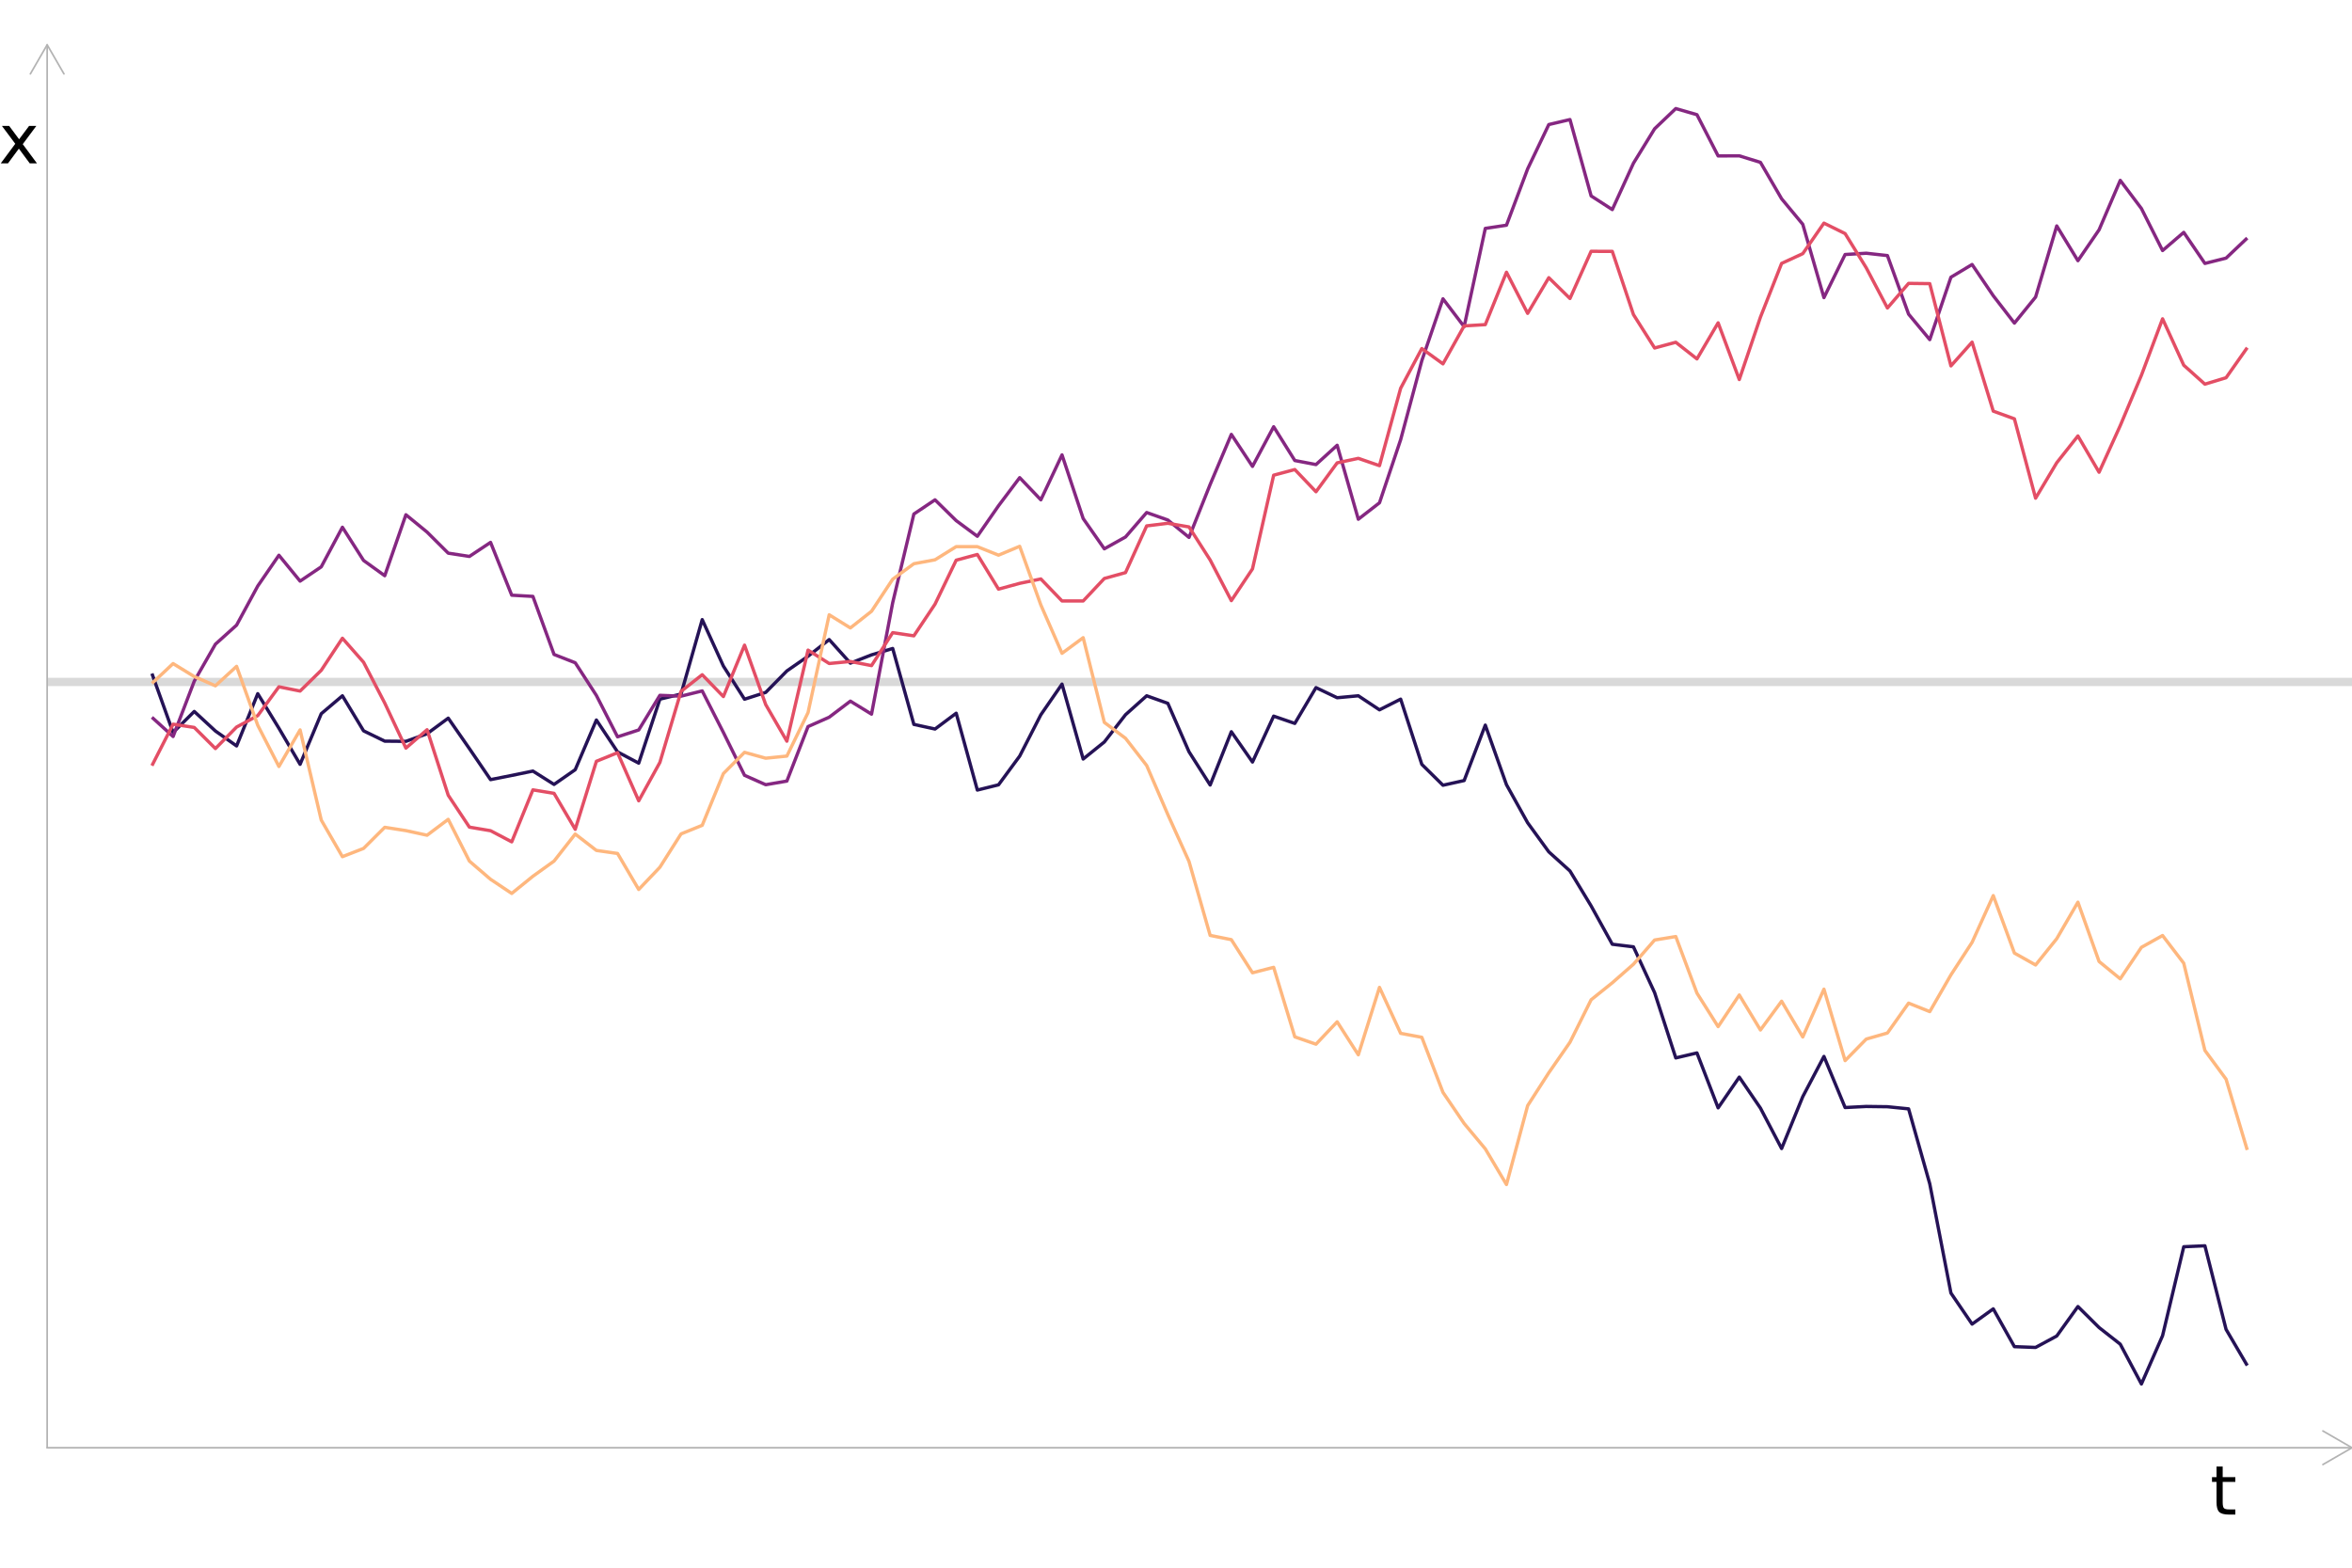
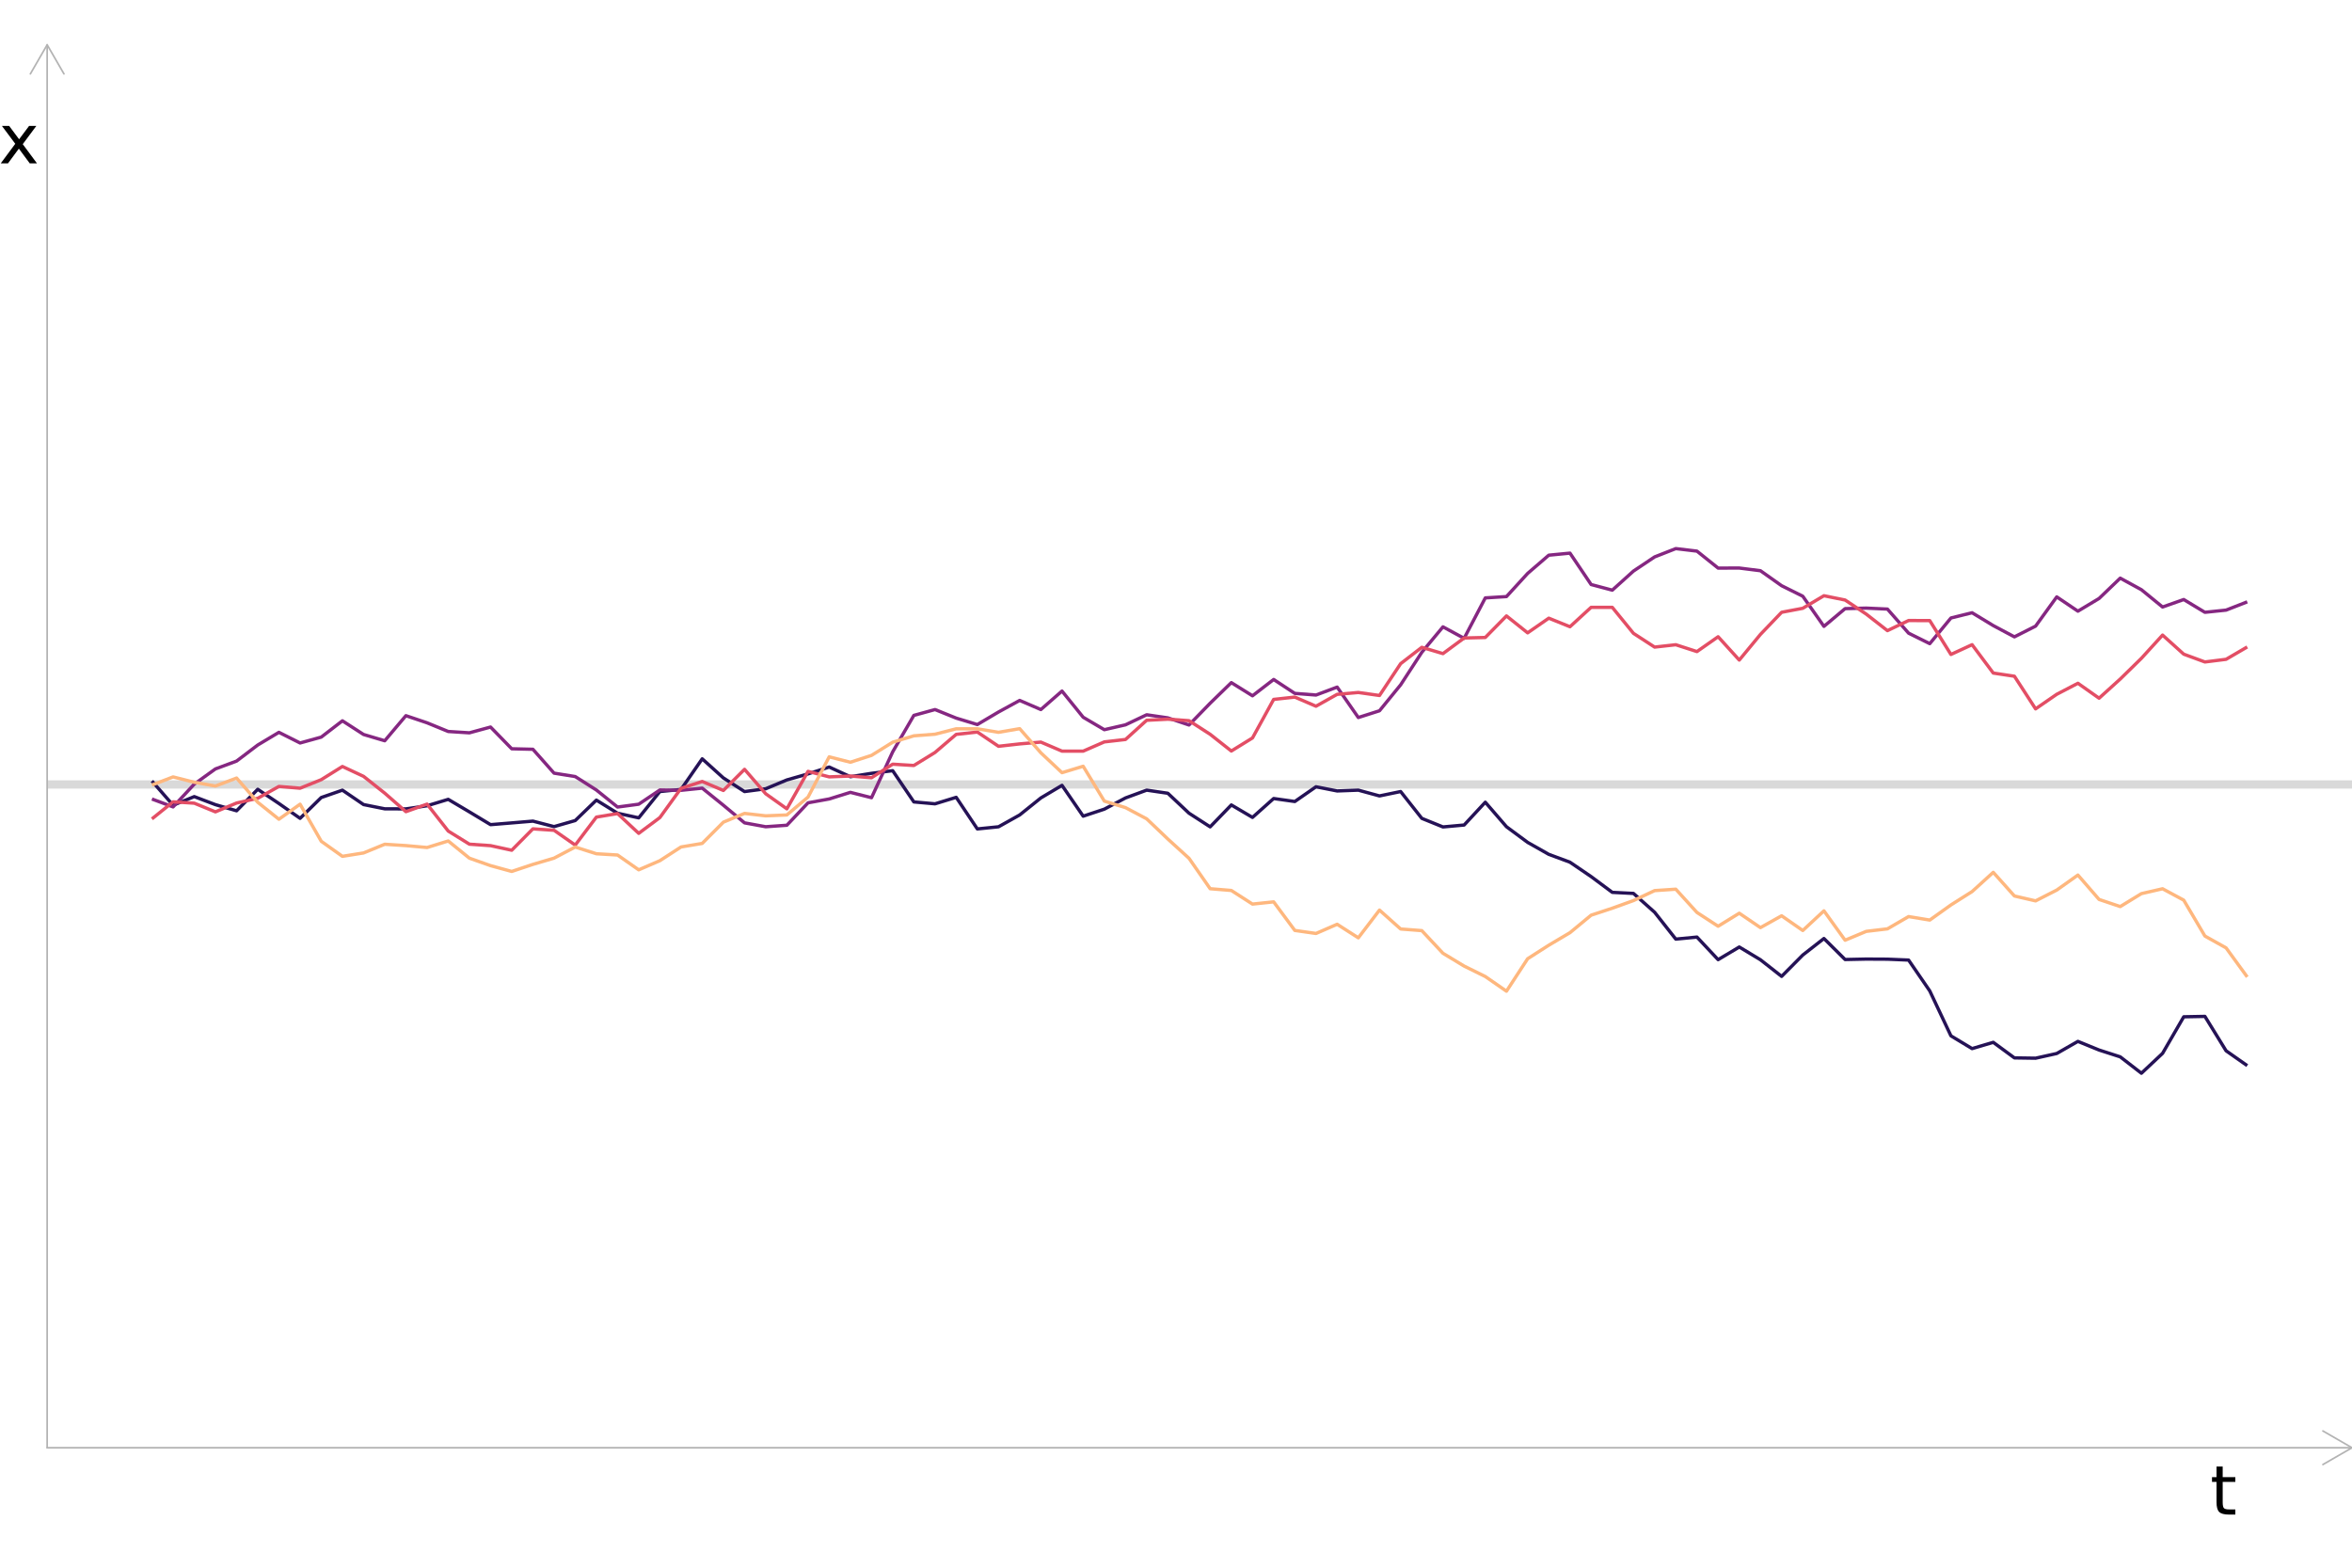
<svg xmlns="http://www.w3.org/2000/svg" xmlns:xlink="http://www.w3.org/1999/xlink" width="756" height="504" viewBox="0 0 756 504">
  <defs>
    <g>
      <g id="glyph-0-0">
        <path d="M 1.094 3.891 L 1.094 -15.516 L 12.094 -15.516 L 12.094 3.891 Z M 2.328 2.672 L 10.875 2.672 L 10.875 -14.281 L 2.328 -14.281 Z M 2.328 2.672 " />
      </g>
      <g id="glyph-0-1">
        <path d="M 4.031 -15.453 L 4.031 -12.031 L 8.094 -12.031 L 8.094 -10.5 L 4.031 -10.5 L 4.031 -3.969 C 4.031 -2.988 4.16 -2.359 4.422 -2.078 C 4.691 -1.797 5.238 -1.656 6.062 -1.656 L 8.094 -1.656 L 8.094 0 L 6.062 0 C 4.539 0 3.488 -0.281 2.906 -0.844 C 2.332 -1.414 2.047 -2.457 2.047 -3.969 L 2.047 -10.5 L 0.594 -10.5 L 0.594 -12.031 L 2.047 -12.031 L 2.047 -15.453 Z M 4.031 -15.453 " />
      </g>
      <g id="glyph-0-2">
        <path d="M 12.078 -12.031 L 7.719 -6.172 L 12.297 0 L 9.969 0 L 6.469 -4.734 L 2.969 0 L 0.641 0 L 5.312 -6.297 L 1.031 -12.031 L 3.359 -12.031 L 6.547 -7.75 L 9.75 -12.031 Z M 12.078 -12.031 " />
      </g>
    </g>
    <clipPath id="clip-0">
-       <path clip-rule="nonzero" d="M 15.16 217 L 756 217 L 756 221 L 15.16 221 Z M 15.16 217 " />
+       <path clip-rule="nonzero" d="M 15.16 250 L 756 250 L 756 254 L 15.16 254 Z M 15.16 250 " />
    </clipPath>
  </defs>
  <rect x="-75.6" y="-50.4" width="907.2" height="604.8" fill="rgb(100%, 100%, 100%)" fill-opacity="1" />
  <g clip-path="url(#clip-0)">
-     <path fill="none" stroke-width="2.667" stroke-linecap="butt" stroke-linejoin="round" stroke="rgb(85.098%, 85.098%, 85.098%)" stroke-opacity="1" stroke-miterlimit="10" d="M 15.16 219.242 L 756 219.242 " />
+     <path fill="none" stroke-width="2.667" stroke-linecap="butt" stroke-linejoin="round" stroke="rgb(85.098%, 85.098%, 85.098%)" stroke-opacity="1" stroke-miterlimit="10" d="M 15.16 252.199 L 756 252.199 " />
  </g>
-   <path fill="none" stroke-width="1.067" stroke-linecap="butt" stroke-linejoin="round" stroke="rgb(14.51%, 7.059%, 33.725%)" stroke-opacity="1" stroke-miterlimit="10" d="M 48.836 216.543 L 55.637 235.484 L 62.441 228.727 L 69.242 235.016 L 76.047 239.809 L 82.848 223.012 L 89.652 234.125 L 96.457 245.723 L 103.258 229.457 L 110.062 223.695 L 116.863 234.961 L 123.668 238.273 L 130.469 238.336 L 137.273 235.891 L 144.074 230.883 L 150.879 240.676 L 157.68 250.645 L 164.484 249.293 L 171.289 247.895 L 178.09 252.188 L 184.895 247.449 L 191.695 231.48 L 198.5 241.727 L 205.301 245.344 L 212.105 224.777 L 218.906 223.133 L 225.711 199.207 L 232.516 214.141 L 239.316 224.789 L 246.121 222.605 L 252.922 215.703 L 259.727 210.973 L 266.527 205.621 L 273.332 213.191 L 280.133 210.535 L 286.938 208.484 L 293.742 232.887 L 300.543 234.375 L 307.348 229.297 L 314.148 254 L 320.953 252.316 L 327.754 243.082 L 334.559 229.789 L 341.359 219.938 L 348.164 244.02 L 354.965 238.543 L 361.77 229.781 L 368.574 223.691 L 375.375 226.117 L 382.18 241.691 L 388.98 252.375 L 395.785 235.25 L 402.586 244.988 L 409.391 230.234 L 416.191 232.57 L 422.996 221.062 L 429.801 224.316 L 436.602 223.691 L 443.406 228.203 L 450.207 224.77 L 457.012 245.738 L 463.812 252.449 L 470.617 250.941 L 477.418 233.121 L 484.223 252.273 L 491.027 264.512 L 497.828 273.863 L 504.633 280.012 L 511.434 291.25 L 518.238 303.57 L 525.039 304.398 L 531.844 319.141 L 538.645 340.113 L 545.449 338.516 L 552.254 356.164 L 559.055 346.289 L 565.859 356.25 L 572.66 369.242 L 579.465 352.555 L 586.266 339.637 L 593.07 356.062 L 599.871 355.719 L 606.676 355.805 L 613.477 356.492 L 620.281 380.598 L 627.086 415.711 L 633.887 425.688 L 640.691 420.789 L 647.492 432.941 L 654.297 433.191 L 661.098 429.516 L 667.902 420.047 L 674.703 426.797 L 681.508 432.137 L 688.312 444.938 L 695.113 429.41 L 701.918 400.82 L 708.719 400.516 L 715.523 427.387 L 722.324 438.996 " />
-   <path fill="none" stroke-width="1.067" stroke-linecap="butt" stroke-linejoin="round" stroke="rgb(52.157%, 15.294%, 50.588%)" stroke-opacity="1" stroke-miterlimit="10" d="M 48.836 230.609 L 55.637 236.781 L 62.441 218.996 L 69.242 207.102 L 76.047 200.969 L 82.848 188.406 L 89.652 178.508 L 96.457 186.824 L 103.258 182.234 L 110.062 169.504 L 116.863 180.184 L 123.668 185.086 L 130.469 165.488 L 137.273 171.062 L 144.074 177.836 L 150.879 178.887 L 157.68 174.371 L 164.484 191.352 L 171.289 191.738 L 178.09 210.406 L 184.895 213.074 L 191.695 223.578 L 198.5 236.887 L 205.301 234.676 L 212.105 223.543 L 218.906 223.809 L 225.711 222.125 L 232.516 235.477 L 239.316 249.258 L 246.121 252.277 L 252.922 251.113 L 259.727 233.59 L 266.527 230.578 L 273.332 225.414 L 280.133 229.59 L 286.938 193.758 L 293.742 165.258 L 300.543 160.695 L 307.348 167.383 L 314.148 172.41 L 320.953 162.609 L 327.754 153.562 L 334.559 160.688 L 341.359 146.242 L 348.164 166.711 L 354.965 176.438 L 361.77 172.641 L 368.574 164.773 L 375.375 167.18 L 382.18 172.766 L 388.98 155.742 L 395.785 139.656 L 402.586 149.938 L 409.391 137.195 L 416.191 148.055 L 422.996 149.352 L 429.801 143.152 L 436.602 166.93 L 443.406 161.648 L 450.207 141.359 L 457.012 115.961 L 463.812 96.066 L 470.617 105.02 L 477.418 73.43 L 484.223 72.402 L 491.027 54.297 L 497.828 40.043 L 504.633 38.441 L 511.434 62.984 L 518.238 67.379 L 525.039 52.473 L 531.844 41.398 L 538.645 34.902 L 545.449 36.871 L 552.254 50.133 L 559.055 50.098 L 565.859 52.195 L 572.66 63.902 L 579.465 72.113 L 586.266 95.68 L 593.07 81.824 L 599.871 81.41 L 606.676 82.168 L 613.477 100.996 L 620.281 109.188 L 627.086 89.121 L 633.887 85.039 L 640.691 95.07 L 647.492 103.875 L 654.297 95.5 L 661.098 72.637 L 667.902 83.809 L 674.703 73.883 L 681.508 57.992 L 688.312 67.039 L 695.113 80.547 L 701.918 74.707 L 708.719 84.688 L 715.523 82.984 L 722.324 76.527 " />
-   <path fill="none" stroke-width="1.067" stroke-linecap="butt" stroke-linejoin="round" stroke="rgb(89.02%, 30.588%, 39.608%)" stroke-opacity="1" stroke-miterlimit="10" d="M 48.836 246.145 L 55.637 232.82 L 62.441 233.871 L 69.242 240.652 L 76.047 233.742 L 82.848 230.062 L 89.652 220.797 L 96.457 222.168 L 103.258 215.5 L 110.062 205.188 L 116.863 212.91 L 123.668 226.039 L 130.469 240.508 L 137.273 234.602 L 144.074 255.664 L 150.879 265.918 L 157.68 267.07 L 164.484 270.648 L 171.289 253.934 L 178.09 255.055 L 184.895 266.617 L 191.695 244.75 L 198.5 241.984 L 205.301 257.449 L 212.105 245.117 L 218.906 222.27 L 225.711 216.922 L 232.516 223.938 L 239.316 207.414 L 246.121 226.52 L 252.922 238.285 L 259.727 209.012 L 266.527 213.312 L 273.332 212.664 L 280.133 213.988 L 286.938 203.391 L 293.742 204.41 L 300.543 194.23 L 307.348 180.094 L 314.148 178.266 L 320.953 189.402 L 327.754 187.543 L 334.559 186.133 L 341.359 193.199 L 348.164 193.203 L 354.965 185.977 L 361.77 184.09 L 368.574 169.074 L 375.375 168.23 L 382.18 169.402 L 388.98 180.031 L 395.785 193.098 L 402.586 182.891 L 409.391 152.77 L 416.191 150.957 L 422.996 158.09 L 429.801 148.805 L 436.602 147.359 L 443.406 149.703 L 450.207 124.828 L 457.012 112.059 L 463.812 116.977 L 470.617 104.777 L 477.418 104.367 L 484.223 87.523 L 491.027 100.738 L 497.828 89.277 L 504.633 95.961 L 511.434 80.793 L 518.238 80.82 L 525.039 101.133 L 531.844 111.875 L 538.645 110.039 L 545.449 115.383 L 552.254 103.789 L 559.055 122.016 L 565.859 101.953 L 572.66 84.68 L 579.465 81.543 L 586.266 71.734 L 593.07 75.098 L 599.871 86.109 L 606.676 99.016 L 613.477 91.105 L 620.281 91.188 L 627.086 117.629 L 633.887 110 L 640.691 132.176 L 647.492 134.656 L 654.297 160.16 L 661.098 148.762 L 667.902 140.16 L 674.703 151.82 L 681.508 136.84 L 688.312 120.637 L 695.113 102.5 L 701.918 117.41 L 708.719 123.504 L 715.523 121.438 L 722.324 111.777 " />
-   <path fill="none" stroke-width="1.067" stroke-linecap="butt" stroke-linejoin="round" stroke="rgb(99.608%, 71.765%, 49.412%)" stroke-opacity="1" stroke-miterlimit="10" d="M 48.836 219.703 L 55.637 213.34 L 62.441 217.512 L 69.242 220.477 L 76.047 214.227 L 82.848 233.18 L 89.652 246.422 L 96.457 234.656 L 103.258 263.637 L 110.062 275.414 L 116.863 272.762 L 123.668 265.977 L 130.469 267.035 L 137.273 268.52 L 144.074 263.414 L 150.879 276.844 L 157.68 282.691 L 164.484 287.23 L 171.289 281.711 L 178.09 276.832 L 184.895 268.145 L 191.695 273.406 L 198.5 274.387 L 205.301 285.957 L 212.105 278.812 L 218.906 268.094 L 225.711 265.332 L 232.516 248.699 L 239.316 241.871 L 246.121 243.758 L 252.922 243.078 L 259.727 229.098 L 266.527 197.652 L 273.332 201.875 L 280.133 196.523 L 286.938 186.215 L 293.742 181.234 L 300.543 179.969 L 307.348 175.738 L 314.148 175.75 L 320.953 178.477 L 327.754 175.637 L 334.559 194.496 L 341.359 210.035 L 348.164 205.012 L 354.965 232.246 L 361.77 237.348 L 368.574 246.105 L 375.375 261.875 L 382.18 276.945 L 388.98 300.723 L 395.785 302.094 L 402.586 312.738 L 409.391 310.992 L 416.191 333.34 L 422.996 335.699 L 429.801 328.504 L 436.602 339.109 L 443.406 317.434 L 450.207 332.207 L 457.012 333.484 L 463.812 351.188 L 470.617 361.195 L 477.418 369.352 L 484.223 380.816 L 491.027 355.461 L 497.828 344.883 L 504.633 335.086 L 511.434 321.418 L 518.238 315.961 L 525.039 309.996 L 531.844 302.207 L 538.645 301.094 L 545.449 319.281 L 552.254 330.047 L 559.055 319.879 L 565.859 331.133 L 572.66 321.883 L 579.465 333.379 L 586.266 318.016 L 593.07 340.98 L 599.871 334.055 L 606.676 332.105 L 613.477 322.5 L 620.281 325.227 L 627.086 313.414 L 633.887 302.953 L 640.691 287.926 L 647.492 306.41 L 654.297 310.23 L 661.098 301.785 L 667.902 290.051 L 674.703 309.109 L 681.508 314.68 L 688.312 304.562 L 695.113 300.762 L 701.918 309.672 L 708.719 337.707 L 715.523 346.953 L 722.324 369.699 " />
+   <path fill="none" stroke-width="1.067" stroke-linecap="butt" stroke-linejoin="round" stroke="rgb(14.51%, 7.059%, 33.725%)" stroke-opacity="1" stroke-miterlimit="10" d="M 48.836 251.086 L 55.637 258.879 L 62.441 256.102 L 69.242 258.688 L 76.047 260.66 L 82.848 253.75 L 89.652 258.32 L 96.457 263.09 L 103.258 256.398 L 110.062 254.031 L 116.863 258.664 L 123.668 260.027 L 130.469 260.055 L 137.273 259.047 L 144.074 256.988 L 150.879 261.016 L 157.68 265.117 L 164.484 264.559 L 171.289 263.984 L 178.09 265.75 L 184.895 263.801 L 191.695 257.23 L 198.5 261.445 L 205.301 262.934 L 212.105 254.477 L 218.906 253.801 L 225.711 243.957 L 232.516 250.102 L 239.316 254.48 L 246.121 253.582 L 252.922 250.742 L 259.727 248.797 L 266.527 246.598 L 273.332 249.711 L 280.133 248.617 L 286.938 247.773 L 293.742 257.812 L 300.543 258.422 L 307.348 256.336 L 314.148 266.496 L 320.953 265.805 L 327.754 262.004 L 334.559 256.535 L 341.359 252.484 L 348.164 262.391 L 354.965 260.137 L 361.77 256.531 L 368.574 254.027 L 375.375 255.027 L 382.18 261.434 L 388.98 265.828 L 395.785 258.785 L 402.586 262.789 L 409.391 256.719 L 416.191 257.68 L 422.996 252.945 L 429.801 254.285 L 436.602 254.027 L 443.406 255.883 L 450.207 254.473 L 457.012 263.098 L 463.812 265.855 L 470.617 265.238 L 477.418 257.906 L 484.223 265.785 L 491.027 270.82 L 497.828 274.668 L 504.633 277.195 L 511.434 281.82 L 518.238 286.887 L 525.039 287.227 L 531.844 293.289 L 538.645 301.918 L 545.449 301.262 L 552.254 308.52 L 559.055 304.457 L 565.859 308.555 L 572.66 313.898 L 579.465 307.035 L 586.266 301.723 L 593.07 308.477 L 599.871 308.336 L 606.676 308.371 L 613.477 308.656 L 620.281 318.57 L 627.086 333.016 L 633.887 337.117 L 640.691 335.102 L 647.492 340.102 L 654.297 340.203 L 661.098 338.691 L 667.902 334.797 L 674.703 337.574 L 681.508 339.77 L 688.312 345.035 L 695.113 338.648 L 701.918 326.891 L 708.719 326.762 L 715.523 337.816 L 722.324 342.594 " />
+   <path fill="none" stroke-width="1.067" stroke-linecap="butt" stroke-linejoin="round" stroke="rgb(52.157%, 15.294%, 50.588%)" stroke-opacity="1" stroke-miterlimit="10" d="M 48.836 256.875 L 55.637 259.414 L 62.441 252.098 L 69.242 247.203 L 76.047 244.68 L 82.848 239.516 L 89.652 235.441 L 96.457 238.863 L 103.258 236.977 L 110.062 231.738 L 116.863 236.133 L 123.668 238.148 L 130.469 230.086 L 137.273 232.379 L 144.074 235.168 L 150.879 235.598 L 157.68 233.742 L 164.484 240.727 L 171.289 240.887 L 178.09 248.562 L 184.895 249.66 L 191.695 253.98 L 198.5 259.457 L 205.301 258.547 L 212.105 253.969 L 218.906 254.078 L 225.711 253.383 L 232.516 258.875 L 239.316 264.543 L 246.121 265.789 L 252.922 265.309 L 259.727 258.098 L 266.527 256.863 L 273.332 254.738 L 280.133 256.453 L 286.938 241.715 L 293.742 229.992 L 300.543 228.117 L 307.348 230.867 L 314.148 232.934 L 320.953 228.902 L 327.754 225.18 L 334.559 228.113 L 341.359 222.172 L 348.164 230.59 L 354.965 234.59 L 361.77 233.027 L 368.574 229.793 L 375.375 230.785 L 382.18 233.082 L 388.98 226.078 L 395.785 219.461 L 402.586 223.691 L 409.391 218.449 L 416.191 222.918 L 422.996 223.449 L 429.801 220.898 L 436.602 230.68 L 443.406 228.508 L 450.207 220.164 L 457.012 209.715 L 463.812 201.531 L 470.617 205.215 L 477.418 192.219 L 484.223 191.797 L 491.027 184.352 L 497.828 178.488 L 504.633 177.828 L 511.434 187.922 L 518.238 189.73 L 525.039 183.598 L 531.844 179.043 L 538.645 176.371 L 545.449 177.184 L 552.254 182.637 L 559.055 182.621 L 565.859 183.484 L 572.66 188.301 L 579.465 191.68 L 586.266 201.371 L 593.07 195.672 L 599.871 195.504 L 606.676 195.812 L 613.477 203.559 L 620.281 206.93 L 627.086 198.676 L 633.887 196.996 L 640.691 201.121 L 647.492 204.742 L 654.297 201.297 L 661.098 191.895 L 667.902 196.488 L 674.703 192.406 L 681.508 185.871 L 688.312 189.59 L 695.113 195.148 L 701.918 192.746 L 708.719 196.852 L 715.523 196.148 L 722.324 193.492 " />
+   <path fill="none" stroke-width="1.067" stroke-linecap="butt" stroke-linejoin="round" stroke="rgb(89.02%, 30.588%, 39.608%)" stroke-opacity="1" stroke-miterlimit="10" d="M 48.836 263.266 L 55.637 257.785 L 62.441 258.215 L 69.242 261.004 L 76.047 258.164 L 82.848 256.648 L 89.652 252.836 L 96.457 253.402 L 103.258 250.66 L 110.062 246.418 L 116.863 249.594 L 123.668 254.996 L 130.469 260.945 L 137.273 258.516 L 144.074 267.18 L 150.879 271.398 L 157.68 271.871 L 164.484 273.344 L 171.289 266.469 L 178.09 266.93 L 184.895 271.688 L 191.695 262.691 L 198.5 261.555 L 205.301 267.914 L 212.105 262.84 L 218.906 253.445 L 225.711 251.242 L 232.516 254.129 L 239.316 247.332 L 246.121 255.191 L 252.922 260.031 L 259.727 247.988 L 266.527 249.758 L 273.332 249.492 L 280.133 250.039 L 286.938 245.68 L 293.742 246.098 L 300.543 241.91 L 307.348 236.094 L 314.148 235.344 L 320.953 239.926 L 327.754 239.16 L 334.559 238.578 L 341.359 241.484 L 348.164 241.488 L 354.965 238.516 L 361.77 237.738 L 368.574 231.562 L 375.375 231.215 L 382.18 231.699 L 388.98 236.07 L 395.785 241.445 L 402.586 237.246 L 409.391 224.855 L 416.191 224.109 L 422.996 227.043 L 429.801 223.223 L 436.602 222.629 L 443.406 223.594 L 450.207 213.363 L 457.012 208.109 L 463.812 210.133 L 470.617 205.113 L 477.418 204.945 L 484.223 198.016 L 491.027 203.453 L 497.828 198.738 L 504.633 201.488 L 511.434 195.25 L 518.238 195.262 L 525.039 203.613 L 531.844 208.035 L 538.645 207.277 L 545.449 209.477 L 552.254 204.707 L 559.055 212.203 L 565.859 203.953 L 572.66 196.848 L 579.465 195.559 L 586.266 191.523 L 593.07 192.906 L 599.871 197.434 L 606.676 202.746 L 613.477 199.492 L 620.281 199.523 L 627.086 210.402 L 633.887 207.262 L 640.691 216.383 L 647.492 217.406 L 654.297 227.895 L 661.098 223.207 L 667.902 219.668 L 674.703 224.465 L 681.508 218.301 L 688.312 211.637 L 695.113 204.176 L 701.918 210.312 L 708.719 212.816 L 715.523 211.965 L 722.324 207.992 " />
+   <path fill="none" stroke-width="1.067" stroke-linecap="butt" stroke-linejoin="round" stroke="rgb(99.608%, 71.765%, 49.412%)" stroke-opacity="1" stroke-miterlimit="10" d="M 48.836 252.387 L 55.637 249.77 L 62.441 251.488 L 69.242 252.707 L 76.047 250.133 L 82.848 257.93 L 89.652 263.379 L 96.457 258.539 L 103.258 270.461 L 110.062 275.305 L 116.863 274.215 L 123.668 271.422 L 130.469 271.855 L 137.273 272.469 L 144.074 270.367 L 150.879 275.895 L 157.68 278.297 L 164.484 280.164 L 171.289 277.895 L 178.09 275.887 L 184.895 272.312 L 191.695 274.477 L 198.5 274.883 L 205.301 279.641 L 212.105 276.703 L 218.906 272.293 L 225.711 271.156 L 232.516 264.316 L 239.316 261.508 L 246.121 262.285 L 252.922 262.004 L 259.727 256.254 L 266.527 243.316 L 273.332 245.055 L 280.133 242.852 L 286.938 238.613 L 293.742 236.562 L 300.543 236.043 L 307.348 234.305 L 314.148 234.309 L 320.953 235.43 L 327.754 234.262 L 334.559 242.02 L 341.359 248.41 L 348.164 246.344 L 354.965 257.547 L 361.77 259.645 L 368.574 263.246 L 375.375 269.734 L 382.18 275.934 L 388.98 285.715 L 395.785 286.277 L 402.586 290.656 L 409.391 289.941 L 416.191 299.129 L 422.996 300.102 L 429.801 297.145 L 436.602 301.504 L 443.406 292.59 L 450.207 298.664 L 457.012 299.191 L 463.812 306.473 L 470.617 310.59 L 477.418 313.945 L 484.223 318.66 L 491.027 308.23 L 497.828 303.879 L 504.633 299.848 L 511.434 294.227 L 518.238 291.984 L 525.039 289.531 L 531.844 286.324 L 538.645 285.867 L 545.449 293.348 L 552.254 297.777 L 559.055 293.594 L 565.859 298.223 L 572.66 294.418 L 579.465 299.148 L 586.266 292.828 L 593.07 302.273 L 599.871 299.426 L 606.676 298.621 L 613.477 294.672 L 620.281 295.793 L 627.086 290.934 L 633.887 286.633 L 640.691 280.449 L 647.492 288.055 L 654.297 289.625 L 661.098 286.152 L 667.902 281.324 L 674.703 289.164 L 681.508 291.457 L 688.312 287.293 L 695.113 285.73 L 701.918 289.395 L 708.719 300.93 L 715.523 304.73 L 722.324 314.086 " />
  <path fill="none" stroke-width="0.533" stroke-linecap="round" stroke-linejoin="round" stroke="rgb(70.196%, 70.196%, 70.196%)" stroke-opacity="1" stroke-miterlimit="10" d="M 15.16 465.441 L 15.16 14.398 " />
  <path fill="none" stroke-width="0.533" stroke-linecap="round" stroke-linejoin="round" stroke="rgb(70.196%, 70.196%, 70.196%)" stroke-opacity="1" stroke-miterlimit="10" d="M 20.559 23.754 L 15.16 14.398 L 9.762 23.754 " />
  <path fill="none" stroke-width="0.533" stroke-linecap="round" stroke-linejoin="round" stroke="rgb(70.196%, 70.196%, 70.196%)" stroke-opacity="1" stroke-miterlimit="10" d="M 15.16 465.441 L 756 465.441 " />
  <path fill="none" stroke-width="0.533" stroke-linecap="round" stroke-linejoin="round" stroke="rgb(70.196%, 70.196%, 70.196%)" stroke-opacity="1" stroke-miterlimit="10" d="M 746.648 470.84 L 756 465.441 L 746.648 460.039 " />
  <g fill="rgb(0%, 0%, 0%)" fill-opacity="1">
    <use xlink:href="#glyph-0-1" x="710.406" y="486.925" />
  </g>
  <g fill="rgb(0%, 0%, 0%)" fill-opacity="1">
    <use xlink:href="#glyph-0-2" x="-0.406" y="52.522" />
  </g>
</svg>
